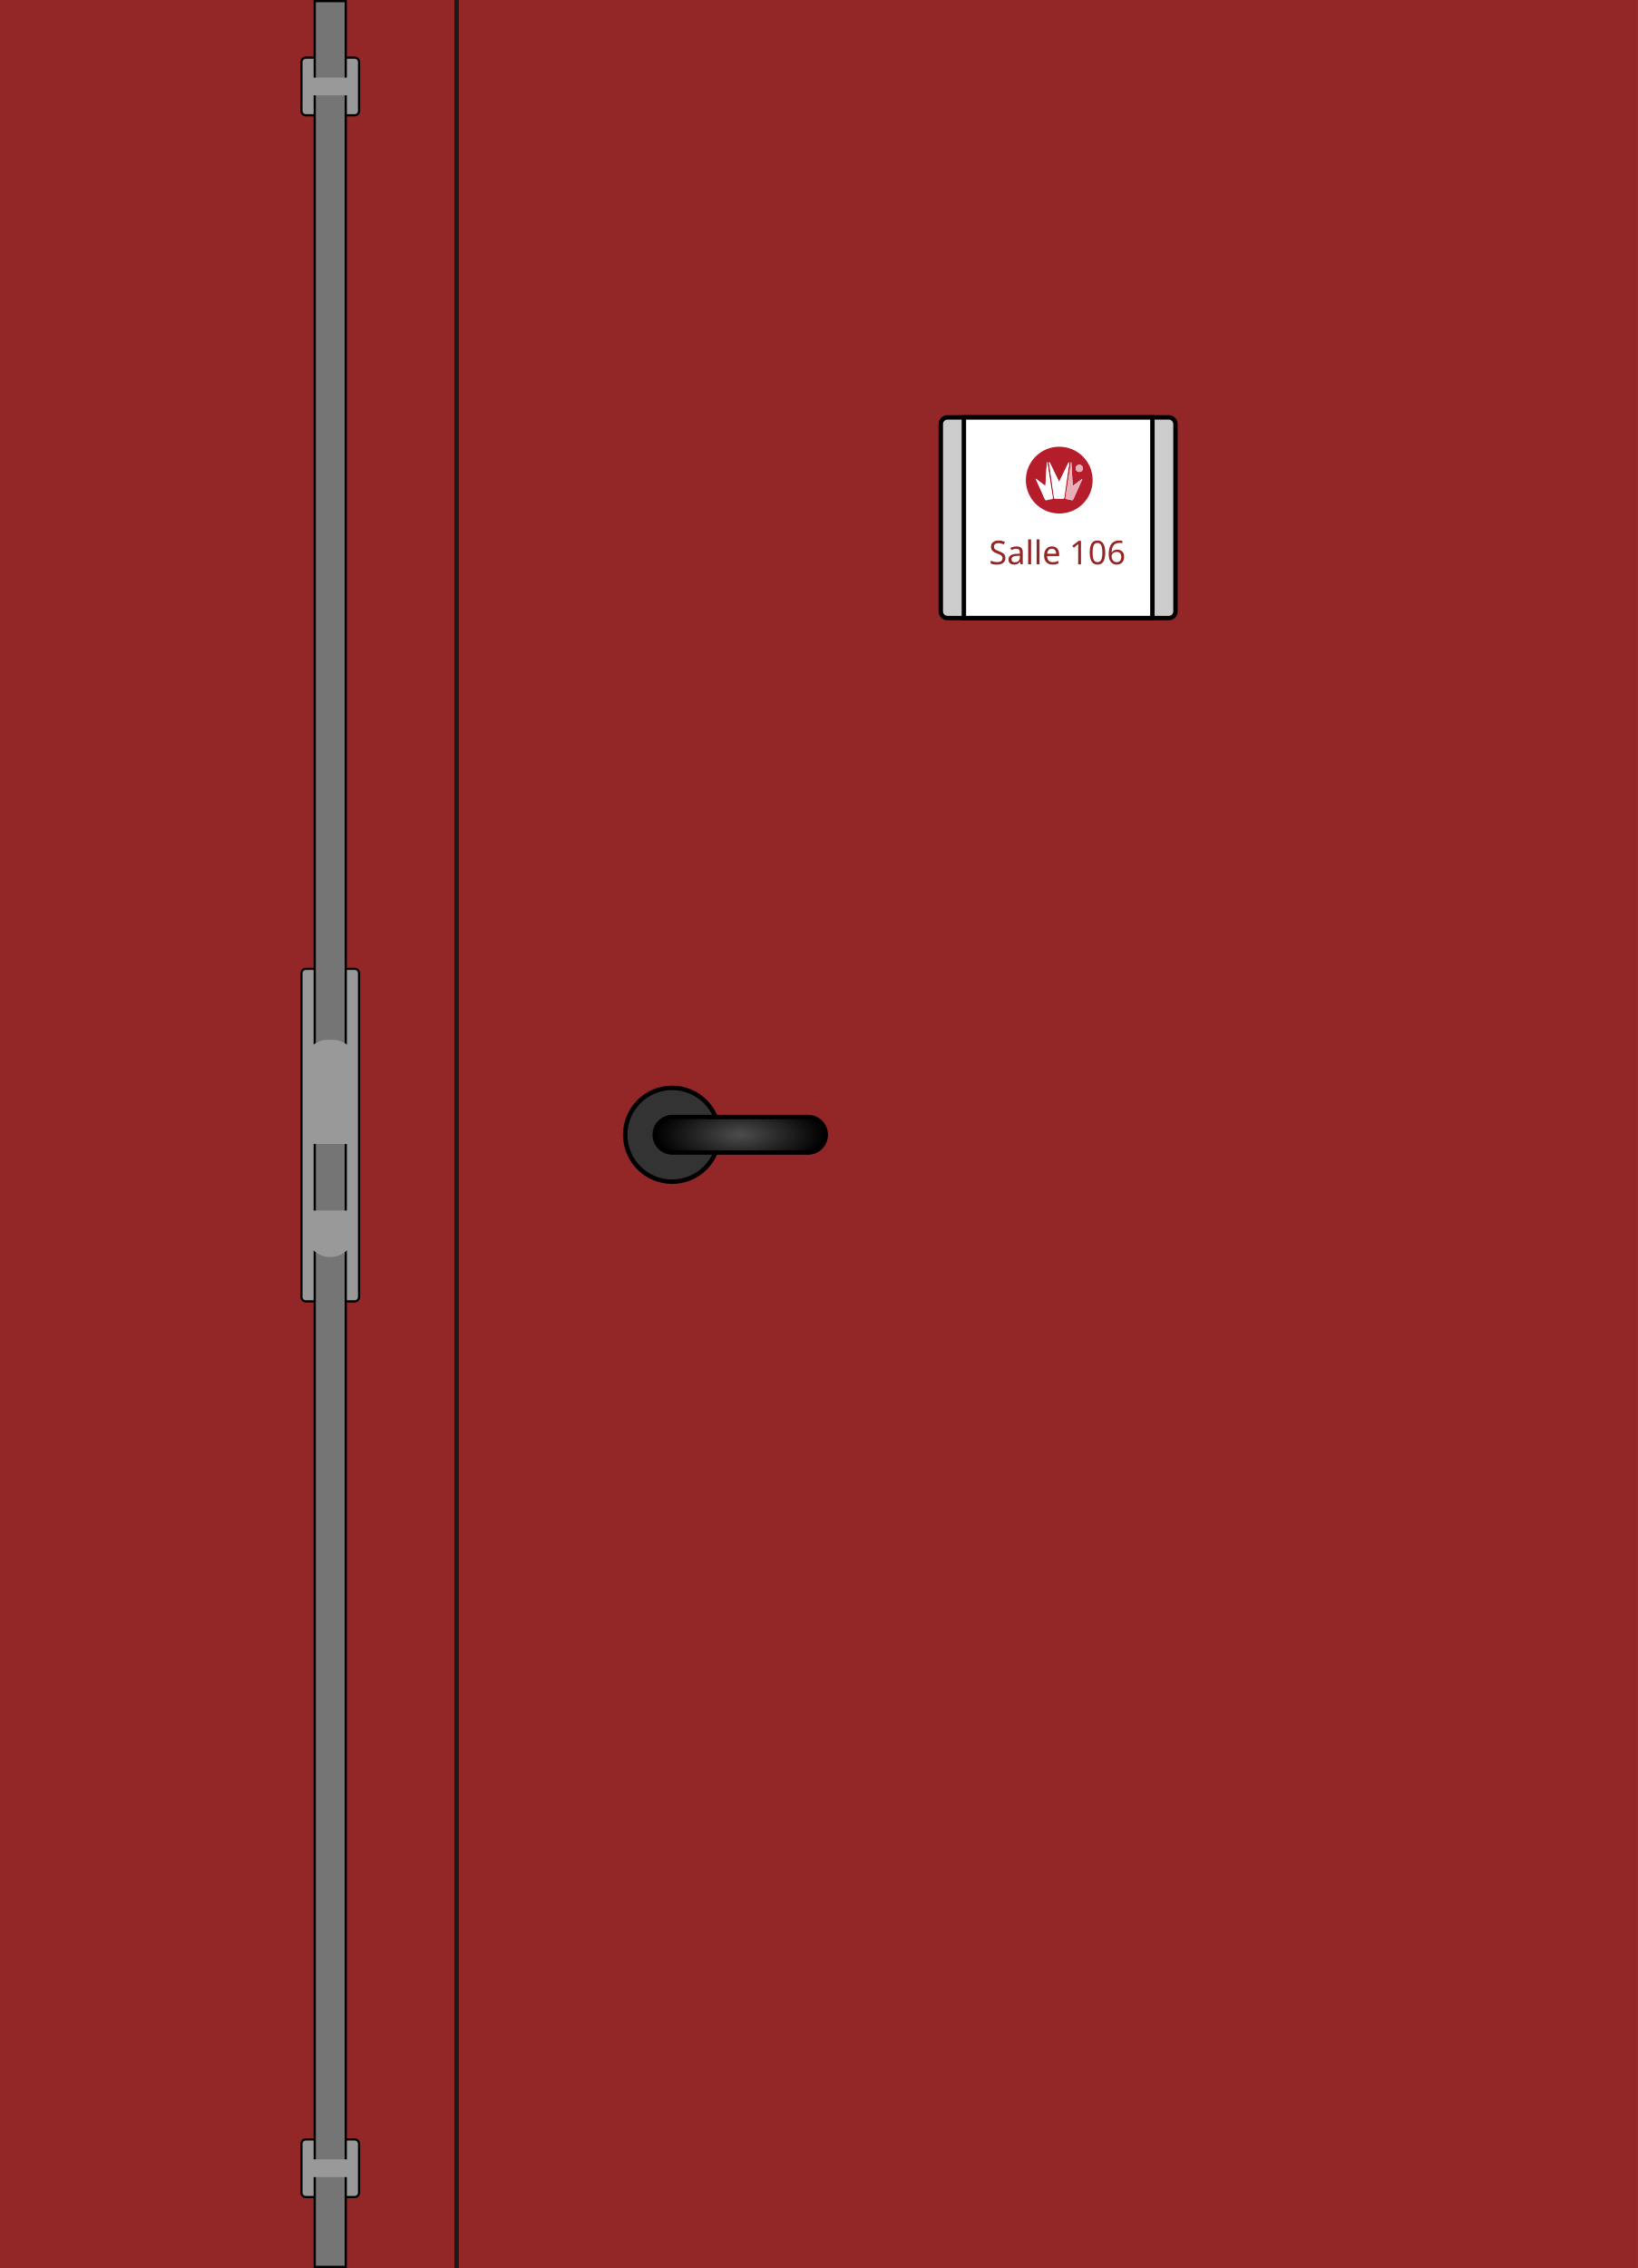
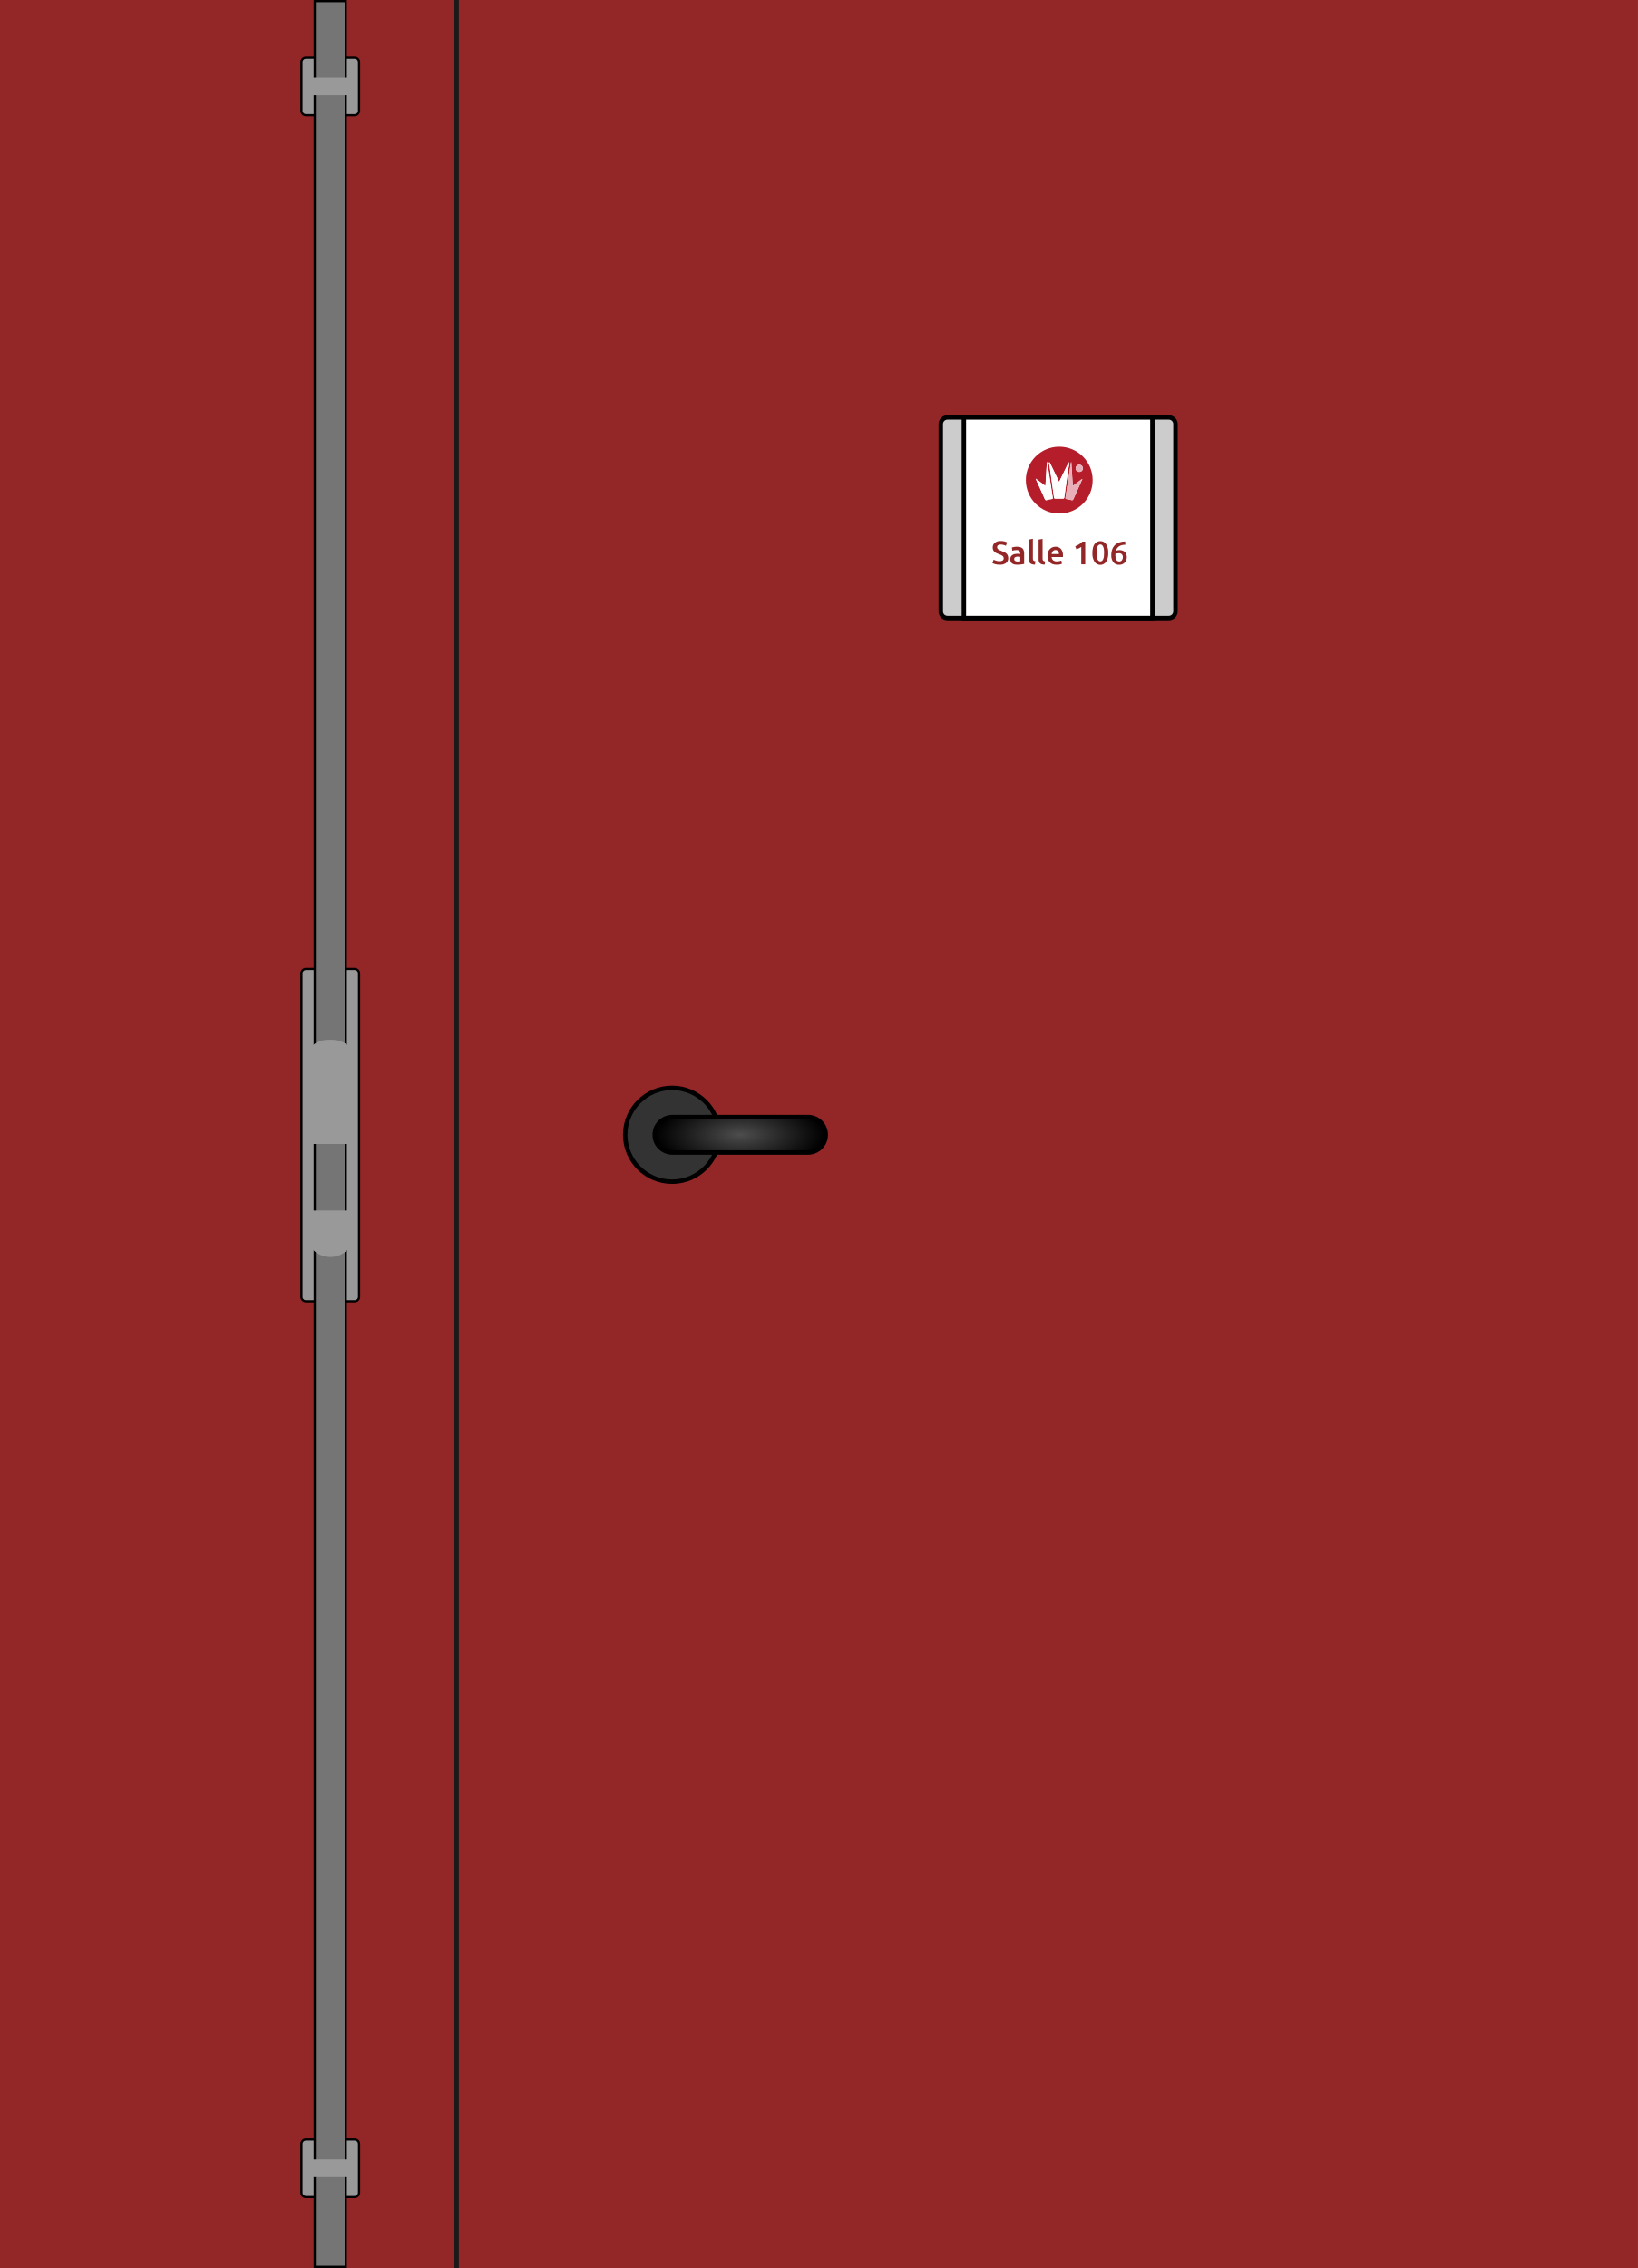
<svg xmlns="http://www.w3.org/2000/svg" id="Calque_1" data-name="Calque 1" viewBox="0 0 739 1023">
  <defs>
    <style>
-       .cls-1, .cls-12 {
+       .cls-1, .cls-11 {
        fill: none;
      }

-       .cls-11, .cls-2 {
+       .cls-2 {
        fill: #932626;
      }

      .cls-3 {
        fill: #333;
      }

-       .cls-13, .cls-14, .cls-3, .cls-4, .cls-5, .cls-6 {
+       .cls-12, .cls-13, .cls-3, .cls-4, .cls-5, .cls-6 {
        stroke: #000;
      }

-       .cls-12, .cls-13, .cls-14, .cls-3, .cls-4, .cls-5, .cls-6 {
+       .cls-11, .cls-12, .cls-13, .cls-3, .cls-4, .cls-5, .cls-6 {
        stroke-miterlimit: 10;
      }

-       .cls-12, .cls-3, .cls-4, .cls-5, .cls-6 {
+       .cls-11, .cls-3, .cls-4, .cls-5, .cls-6 {
        stroke-width: 2px;
      }

      .cls-4 {
        fill: url(#Dégradé_sans_nom_14);
      }

      .cls-5 {
        fill: #ccc;
      }

      .cls-6 {
        fill: #fff;
      }

      .cls-7 {
        clip-path: url(#clip-path);
      }

      .cls-8 {
        fill: #b61d2a;
      }

      .cls-9 {
        fill: #fffefe;
      }

      .cls-10 {
        fill: #e9afb9;
      }

      .cls-11 {
-         font-size: 14.8px;
-         font-family: Ubuntu-Medium, Ubuntu;
-       }
- 
-       .cls-12 {
        stroke: #1a1a1a;
      }

-       .cls-13, .cls-15 {
+       .cls-12, .cls-14 {
        fill: #999;
      }

-       .cls-14 {
+       .cls-13 {
        fill: #757575;
      }
    </style>
    <radialGradient id="Dégradé_sans_nom_14" data-name="Dégradé sans nom 14" cx="333.97" cy="511.85" r="38.33" gradientTransform="translate(0 307.11) scale(1 0.4)" gradientUnits="userSpaceOnUse">
      <stop offset="0" stop-color="#4d4d4d" />
      <stop offset="1" />
    </radialGradient>
    <clipPath id="clip-path" transform="translate(0 0)">
      <rect class="cls-1" x="462.77" y="201.49" width="30.14" height="30.14" />
    </clipPath>
  </defs>
  <rect class="cls-2" x="216.5" width="522.5" height="1023" />
  <rect class="cls-2" width="250" height="1023" />
  <circle class="cls-3" cx="303.24" cy="511.85" r="21.17" />
  <rect class="cls-4" x="295.39" y="503.85" width="77.16" height="16.01" rx="8" ry="8" />
  <rect class="cls-5" x="424.45" y="188.28" width="105.89" height="90.5" rx="3" ry="3" />
  <rect class="cls-6" x="434.87" y="188.28" width="85.06" height="90.5" />
  <g>
    <g class="cls-7">
      <path class="cls-8" d="M488.54,211.29a1.59,1.59,0,0,0-1.58-1.67,1.63,1.63,0,0,0-1.64,1.63,1.56,1.56,0,0,0,1.56,1.6,1.52,1.52,0,0,0,1.66-1.56Zm-5.17-2.82h-.13c0,.14-.08.27-.1.41q-1.21,7.8-2.41,15.6c-.06.41.05.57.48.64a14,14,0,0,1,2.16.46c.52.16.72,0,.92-.46.78-1.82,1.62-3.61,2.43-5.42l1.6-3.58-.13-.08L484,219.2l-.67-10.73Zm-16.09,7.41c.16.4.23.58.31.76,1.26,2.8,2.55,5.58,3.77,8.4.27.62.52.7,1.11.48a7.34,7.34,0,0,1,1.9-.4c.58,0,.67-.26.59-.78-.6-3.76-1.17-7.53-1.75-11.3-.24-1.54-.48-3.07-.72-4.61h-.16l-.66,10.75-4.38-3.32Zm10.57,1.48-2.17-4.49q-1-2-1.94-4c-.07-.15-.14-.39-.35-.33s-.15.32-.11.51c.11.49.22,1,.3,1.47q1,6.9,1.95,13.8c.06.44.16.6.64.58,1.12,0,2.25,0,3.37,0,.48,0,.58-.14.64-.58.62-4.45,1.29-8.9,1.9-13.36a5.21,5.21,0,0,0,.12-2.56l-4.35,8.94Zm0,14.27a15.07,15.07,0,1,1,15.12-15.11,15,15,0,0,1-15.12,15.11Z" transform="translate(0 0)" />
    </g>
    <path class="cls-9" d="M477.84,217.36l4.35-8.94a5.21,5.21,0,0,1-.12,2.56c-.61,4.46-1.28,8.9-1.9,13.36-.06.44-.17.6-.64.58-1.12,0-2.25,0-3.37,0-.48,0-.58-.14-.64-.58q-.95-6.9-1.95-13.8c-.07-.49-.19-1-.3-1.47,0-.2-.17-.43.11-.51s.28.18.35.33q1,2,1.94,4l2.17,4.49Z" transform="translate(0 0)" />
    <path class="cls-9" d="M467.27,215.88l4.38,3.32.66-10.75h.16c.24,1.53.48,3.07.72,4.61.58,3.77,1.15,7.54,1.75,11.3.08.52,0,.74-.59.78a7.34,7.34,0,0,0-1.9.4c-.59.21-.84.13-1.11-.48-1.22-2.82-2.51-5.6-3.77-8.4-.08-.18-.15-.36-.31-.76Z" transform="translate(0 0)" />
    <path class="cls-10" d="M483.36,208.47,484,219.2l4.16-3.16.13.08-1.6,3.58c-.81,1.81-1.65,3.6-2.43,5.42-.21.48-.4.62-.92.46a14,14,0,0,0-2.16-.46c-.43-.06-.55-.23-.48-.64q1.21-7.8,2.41-15.6c0-.14.07-.27.1-.41Z" transform="translate(0 0)" />
    <path class="cls-10" d="M488.54,211.29a1.52,1.52,0,0,1-1.66,1.56,1.56,1.56,0,0,1-1.56-1.6,1.63,1.63,0,0,1,1.64-1.63,1.59,1.59,0,0,1,1.58,1.67Z" transform="translate(0 0)" />
  </g>
-   <text class="cls-11" transform="translate(446.2 254.53)">Salle 106</text>
-   <line class="cls-12" x1="206" x2="206" y2="1023" />
-   <rect class="cls-13" x="136" y="26" width="26" height="26" rx="2" ry="2" />
-   <rect class="cls-13" x="136" y="965" width="26" height="26" rx="2" ry="2" />
-   <rect class="cls-13" x="136" y="437" width="26" height="150" rx="2" ry="2" />
-   <rect class="cls-14" x="142" y="0.5" width="14" height="1022" />
-   <rect class="cls-15" x="137" y="35" width="24" height="8" />
-   <rect class="cls-15" x="138" y="974" width="22" height="8" />
-   <path class="cls-15" d="M148,469h2a11,11,0,0,1,11,11v36a0,0,0,0,1,0,0H137a0,0,0,0,1,0,0V480A11,11,0,0,1,148,469Z" />
-   <path class="cls-15" d="M149,546h0a11,11,0,0,1,11,11v10a0,0,0,0,1,0,0H138a0,0,0,0,1,0,0V557A11,11,0,0,1,149,546Z" transform="translate(298 1113) rotate(180)" />
+   <g>
+     <path class="cls-2" d="M450.91,253.14a2.49,2.49,0,0,0,1.47-.34,1.13,1.13,0,0,0,.46-1,1.24,1.24,0,0,0-.16-.64,1.62,1.62,0,0,0-.44-.48,3.74,3.74,0,0,0-.7-.4q-.41-.19-.95-.36t-1-.42a3.46,3.46,0,0,1-.87-.57,2.63,2.63,0,0,1-.61-.81,2.59,2.59,0,0,1-.23-1.14,2.67,2.67,0,0,1,1-2.18,4,4,0,0,1,2.62-.79,6.21,6.21,0,0,1,1.71.21,5.25,5.25,0,0,1,1.18.47l-.58,1.51a4.42,4.42,0,0,0-1.1-.43,5.14,5.14,0,0,0-1.24-.15,2,2,0,0,0-1.18.31,1,1,0,0,0-.42.87,1.15,1.15,0,0,0,.14.58,1.43,1.43,0,0,0,.4.44,3.51,3.51,0,0,0,.61.36q.35.16.76.31.72.27,1.29.54a3.69,3.69,0,0,1,1,.65,2.55,2.55,0,0,1,.6.89,3.29,3.29,0,0,1,.21,1.24,2.57,2.57,0,0,1-1,2.15,4.63,4.63,0,0,1-2.88.76,7.62,7.62,0,0,1-1.16-.08,7.48,7.48,0,0,1-.93-.2,6.35,6.35,0,0,1-.7-.24,4.42,4.42,0,0,1-.47-.23l.55-1.52a6.31,6.31,0,0,0,1.08.44A5.34,5.34,0,0,0,450.91,253.14Z" transform="translate(0 0)" />
+     <path class="cls-2" d="M458.9,246.6a4.38,4.38,0,0,1,1.49.22,2.39,2.39,0,0,1,1,.62,2.34,2.34,0,0,1,.52,1,4.73,4.73,0,0,1,.16,1.25v4.69q-.41.09-1.25.21a12.82,12.82,0,0,1-1.89.13,5.69,5.69,0,0,1-1.27-.13,2.67,2.67,0,0,1-1-.43,2,2,0,0,1-.64-.77,2.67,2.67,0,0,1-.23-1.17,2.26,2.26,0,0,1,.26-1.12,2.12,2.12,0,0,1,.7-.75,3,3,0,0,1,1-.41,5.82,5.82,0,0,1,1.22-.13,5.58,5.58,0,0,1,.62,0,5.87,5.87,0,0,1,.7.13v-.3a2.32,2.32,0,0,0-.07-.59,1.23,1.23,0,0,0-.26-.5,1.22,1.22,0,0,0-.49-.33,2.11,2.11,0,0,0-.76-.12,6.77,6.77,0,0,0-1.14.09,5,5,0,0,0-.84.21l-.22-1.45a7.11,7.11,0,0,1,1-.24A7.8,7.8,0,0,1,458.9,246.6Zm.15,6.67a6.67,6.67,0,0,0,1.26-.09v-2l-.43-.09a4,4,0,0,0-.62,0,4.17,4.17,0,0,0-.6,0,1.87,1.87,0,0,0-.55.16,1,1,0,0,0-.39.33.93.93,0,0,0-.15.54,1,1,0,0,0,.4.88A2.06,2.06,0,0,0,459.05,253.28Z" transform="translate(0 0)" />
+     <path class="cls-2" d="M466.93,254.68a4.86,4.86,0,0,1-1.32-.18,2,2,0,0,1-.84-.47,1.65,1.65,0,0,1-.44-.75,3.83,3.83,0,0,1-.13-1v-8.91L466,243v8.87a2.45,2.45,0,0,0,.05.55.87.87,0,0,0,.19.38.82.82,0,0,0,.36.24,2.82,2.82,0,0,0,.58.13Z" transform="translate(0 0)" />
+     <path class="cls-2" d="M471.32,254.68a4.86,4.86,0,0,1-1.32-.18,2,2,0,0,1-.84-.47,1.65,1.65,0,0,1-.44-.75,3.83,3.83,0,0,1-.13-1v-8.91l1.79-.3v8.87a2.45,2.45,0,0,0,.05.55.87.87,0,0,0,.19.38.82.82,0,0,0,.36.24,2.82,2.82,0,0,0,.58.13Z" transform="translate(0 0)" />
+     <path class="cls-2" d="M472.59,250.7a4.87,4.87,0,0,1,.3-1.79,3.76,3.76,0,0,1,.81-1.28,3.34,3.34,0,0,1,1.15-.77,3.58,3.58,0,0,1,1.33-.26,3.19,3.19,0,0,1,2.49,1,4.29,4.29,0,0,1,.9,3c0,.1,0,.21,0,.33s0,.23,0,.33h-5.11a2,2,0,0,0,.66,1.44,2.5,2.5,0,0,0,1.69.51,5.56,5.56,0,0,0,1.19-.12,4.93,4.93,0,0,0,.85-.25l.24,1.46a2.79,2.79,0,0,1-.41.16,5.81,5.81,0,0,1-.59.15q-.33.07-.72.11a6.8,6.8,0,0,1-.78,0,4.75,4.75,0,0,1-1.78-.3,3.31,3.31,0,0,1-1.24-.84,3.45,3.45,0,0,1-.73-1.27A5.18,5.18,0,0,1,472.59,250.7Zm5.19-.8a2.36,2.36,0,0,0-.1-.7,1.7,1.7,0,0,0-.3-.58,1.44,1.44,0,0,0-.49-.38,1.56,1.56,0,0,0-.69-.14,1.61,1.61,0,0,0-.73.16,1.65,1.65,0,0,0-.53.41,1.87,1.87,0,0,0-.33.58,3.13,3.13,0,0,0-.16.67Z" transform="translate(0 0)" />
+     <path class="cls-2" d="M485.11,246.41a11.15,11.15,0,0,0,1.72-.87,7.17,7.17,0,0,0,1.53-1.26h1.26v10.26h-1.79v-7.86a5.75,5.75,0,0,1-1,.61,10.15,10.15,0,0,1-1.17.49Z" transform="translate(0 0)" />
+     <path class="cls-2" d="M500,249.4a7,7,0,0,1-.95,4,3.17,3.17,0,0,1-5.24,0,7,7,0,0,1-.95-4,9.66,9.66,0,0,1,.24-2.29,5.08,5.08,0,0,1,.71-1.68,3.2,3.2,0,0,1,1.13-1,3.09,3.09,0,0,1,1.49-.35,3,3,0,0,1,2.62,1.38A7,7,0,0,1,500,249.4Zm-1.85,0a11.76,11.76,0,0,0-.09-1.49,5.13,5.13,0,0,0-.29-1.21,2.11,2.11,0,0,0-.53-.81,1.17,1.17,0,0,0-.81-.3,1.19,1.19,0,0,0-.82.3,2.07,2.07,0,0,0-.53.81,4.91,4.91,0,0,0-.28,1.21,13.83,13.83,0,0,0,0,3,4.91,4.91,0,0,0,.28,1.21,2.07,2.07,0,0,0,.53.81,1.19,1.19,0,0,0,.82.3,1.17,1.17,0,0,0,.81-.3,2.11,2.11,0,0,0,.53-.81,5.13,5.13,0,0,0,.29-1.21A11.76,11.76,0,0,0,498.11,249.4Z" transform="translate(0 0)" />
+     <path class="cls-2" d="M505,248.13a4.2,4.2,0,0,1,1.56.26,2.67,2.67,0,0,1,1.63,1.73,4,4,0,0,1,.18,1.22,3.79,3.79,0,0,1-.2,1.18,3.27,3.27,0,0,1-.62,1.1,3.24,3.24,0,0,1-2.57,1.13,3.23,3.23,0,0,1-2.69-1.16,5,5,0,0,1-.92-3.2,7.35,7.35,0,0,1,.44-2.63,5.25,5.25,0,0,1,1.24-1.93,5.31,5.31,0,0,1,2-1.19,7.93,7.93,0,0,1,2.58-.42l.1,1.48a7.48,7.48,0,0,0-1.49.17,4.22,4.22,0,0,0-1.24.48,3.27,3.27,0,0,0-.94.84,3.72,3.72,0,0,0-.6,1.27A3.68,3.68,0,0,1,505,248.13Zm-.22,1.42a4.55,4.55,0,0,0-.83.07,3.13,3.13,0,0,0-.73.22c0,.08,0,.17,0,.26s0,.19,0,.27a7.37,7.37,0,0,0,.08,1.12,3.05,3.05,0,0,0,.28.92,1.61,1.61,0,0,0,.55.62,1.54,1.54,0,0,0,.87.23,1.43,1.43,0,0,0,.73-.18,1.54,1.54,0,0,0,.5-.46,2,2,0,0,0,.28-.61,2.52,2.52,0,0,0,.09-.64,1.93,1.93,0,0,0-.43-1.35A1.77,1.77,0,0,0,504.77,249.55Z" transform="translate(0 0)" />
+   </g>
+   <line class="cls-11" x1="206" x2="206" y2="1023" />
+   <rect class="cls-12" x="136" y="26" width="26" height="26" rx="2" ry="2" />
+   <rect class="cls-12" x="136" y="965" width="26" height="26" rx="2" ry="2" />
+   <rect class="cls-12" x="136" y="437" width="26" height="150" rx="2" ry="2" />
+   <rect class="cls-13" x="142" y="0.5" width="14" height="1022" />
+   <rect class="cls-14" x="137" y="35" width="24" height="8" />
+   <rect class="cls-14" x="138" y="974" width="22" height="8" />
+   <path class="cls-14" d="M148,469h2a11,11,0,0,1,11,11v36a0,0,0,0,1,0,0H137a0,0,0,0,1,0,0V480A11,11,0,0,1,148,469Z" />
+   <path class="cls-14" d="M149,546h0a11,11,0,0,1,11,11v10a0,0,0,0,1,0,0H138a0,0,0,0,1,0,0V557A11,11,0,0,1,149,546Z" transform="translate(298 1113) rotate(180)" />
</svg>
